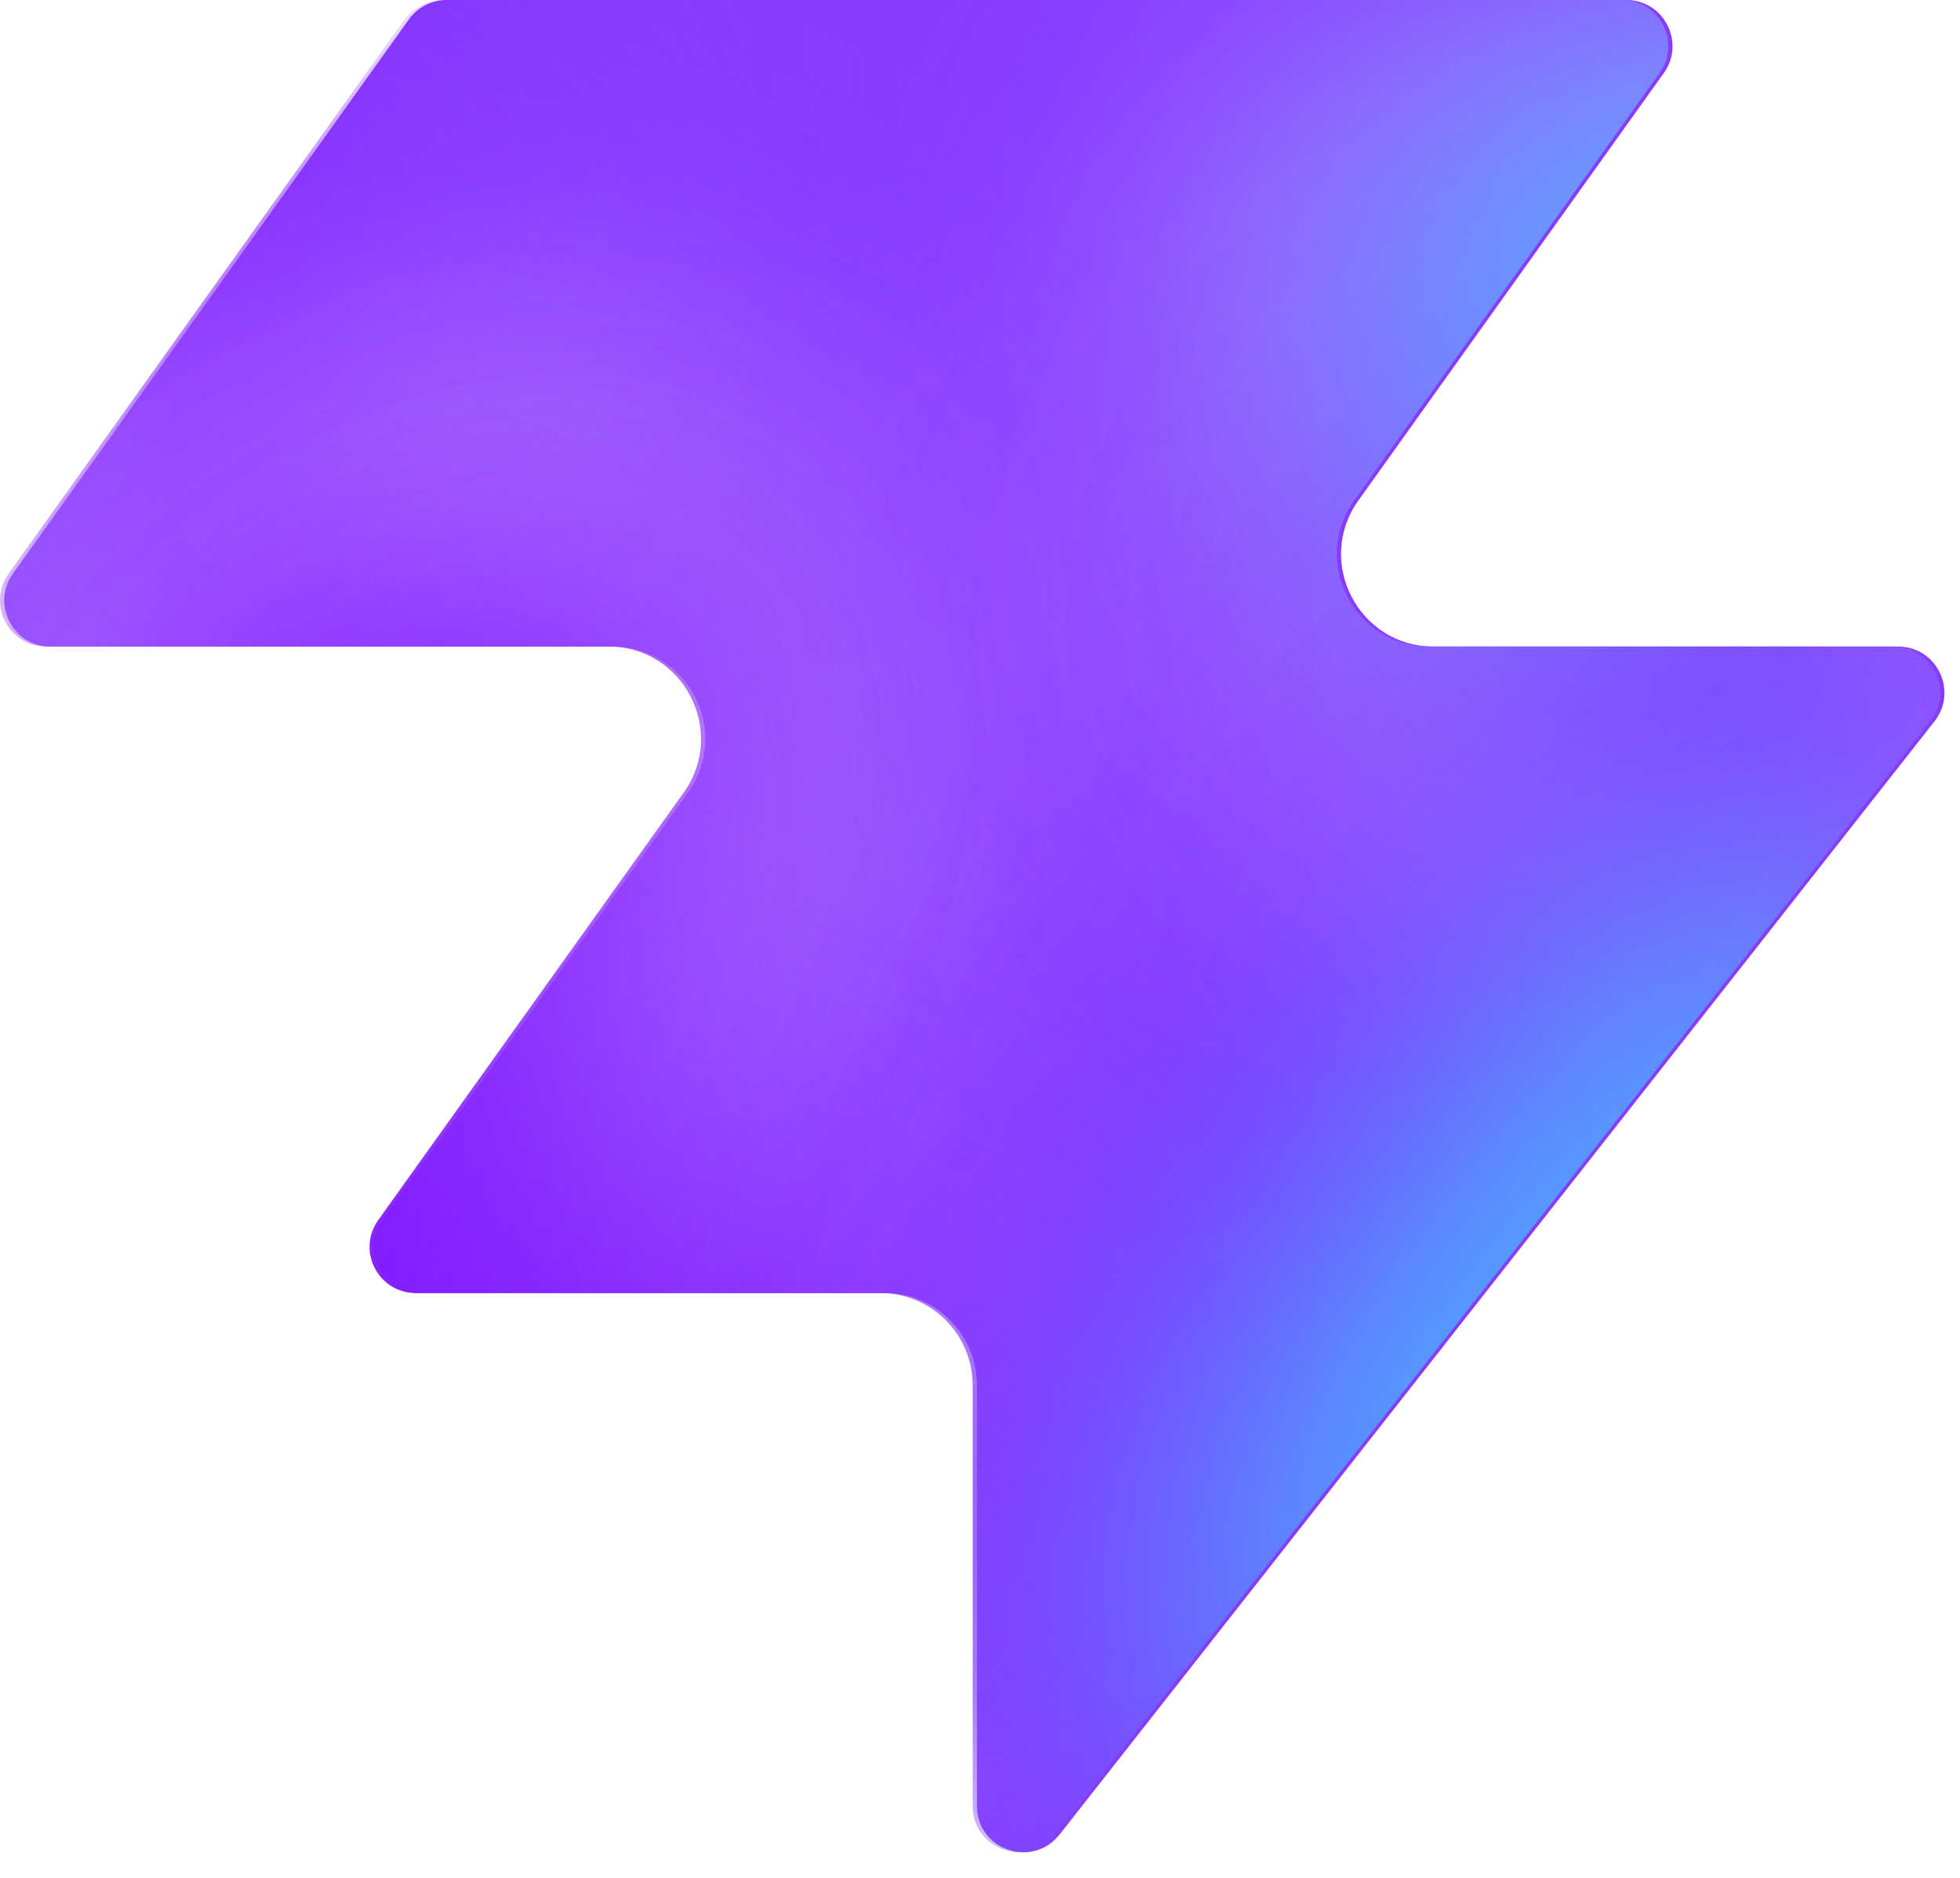
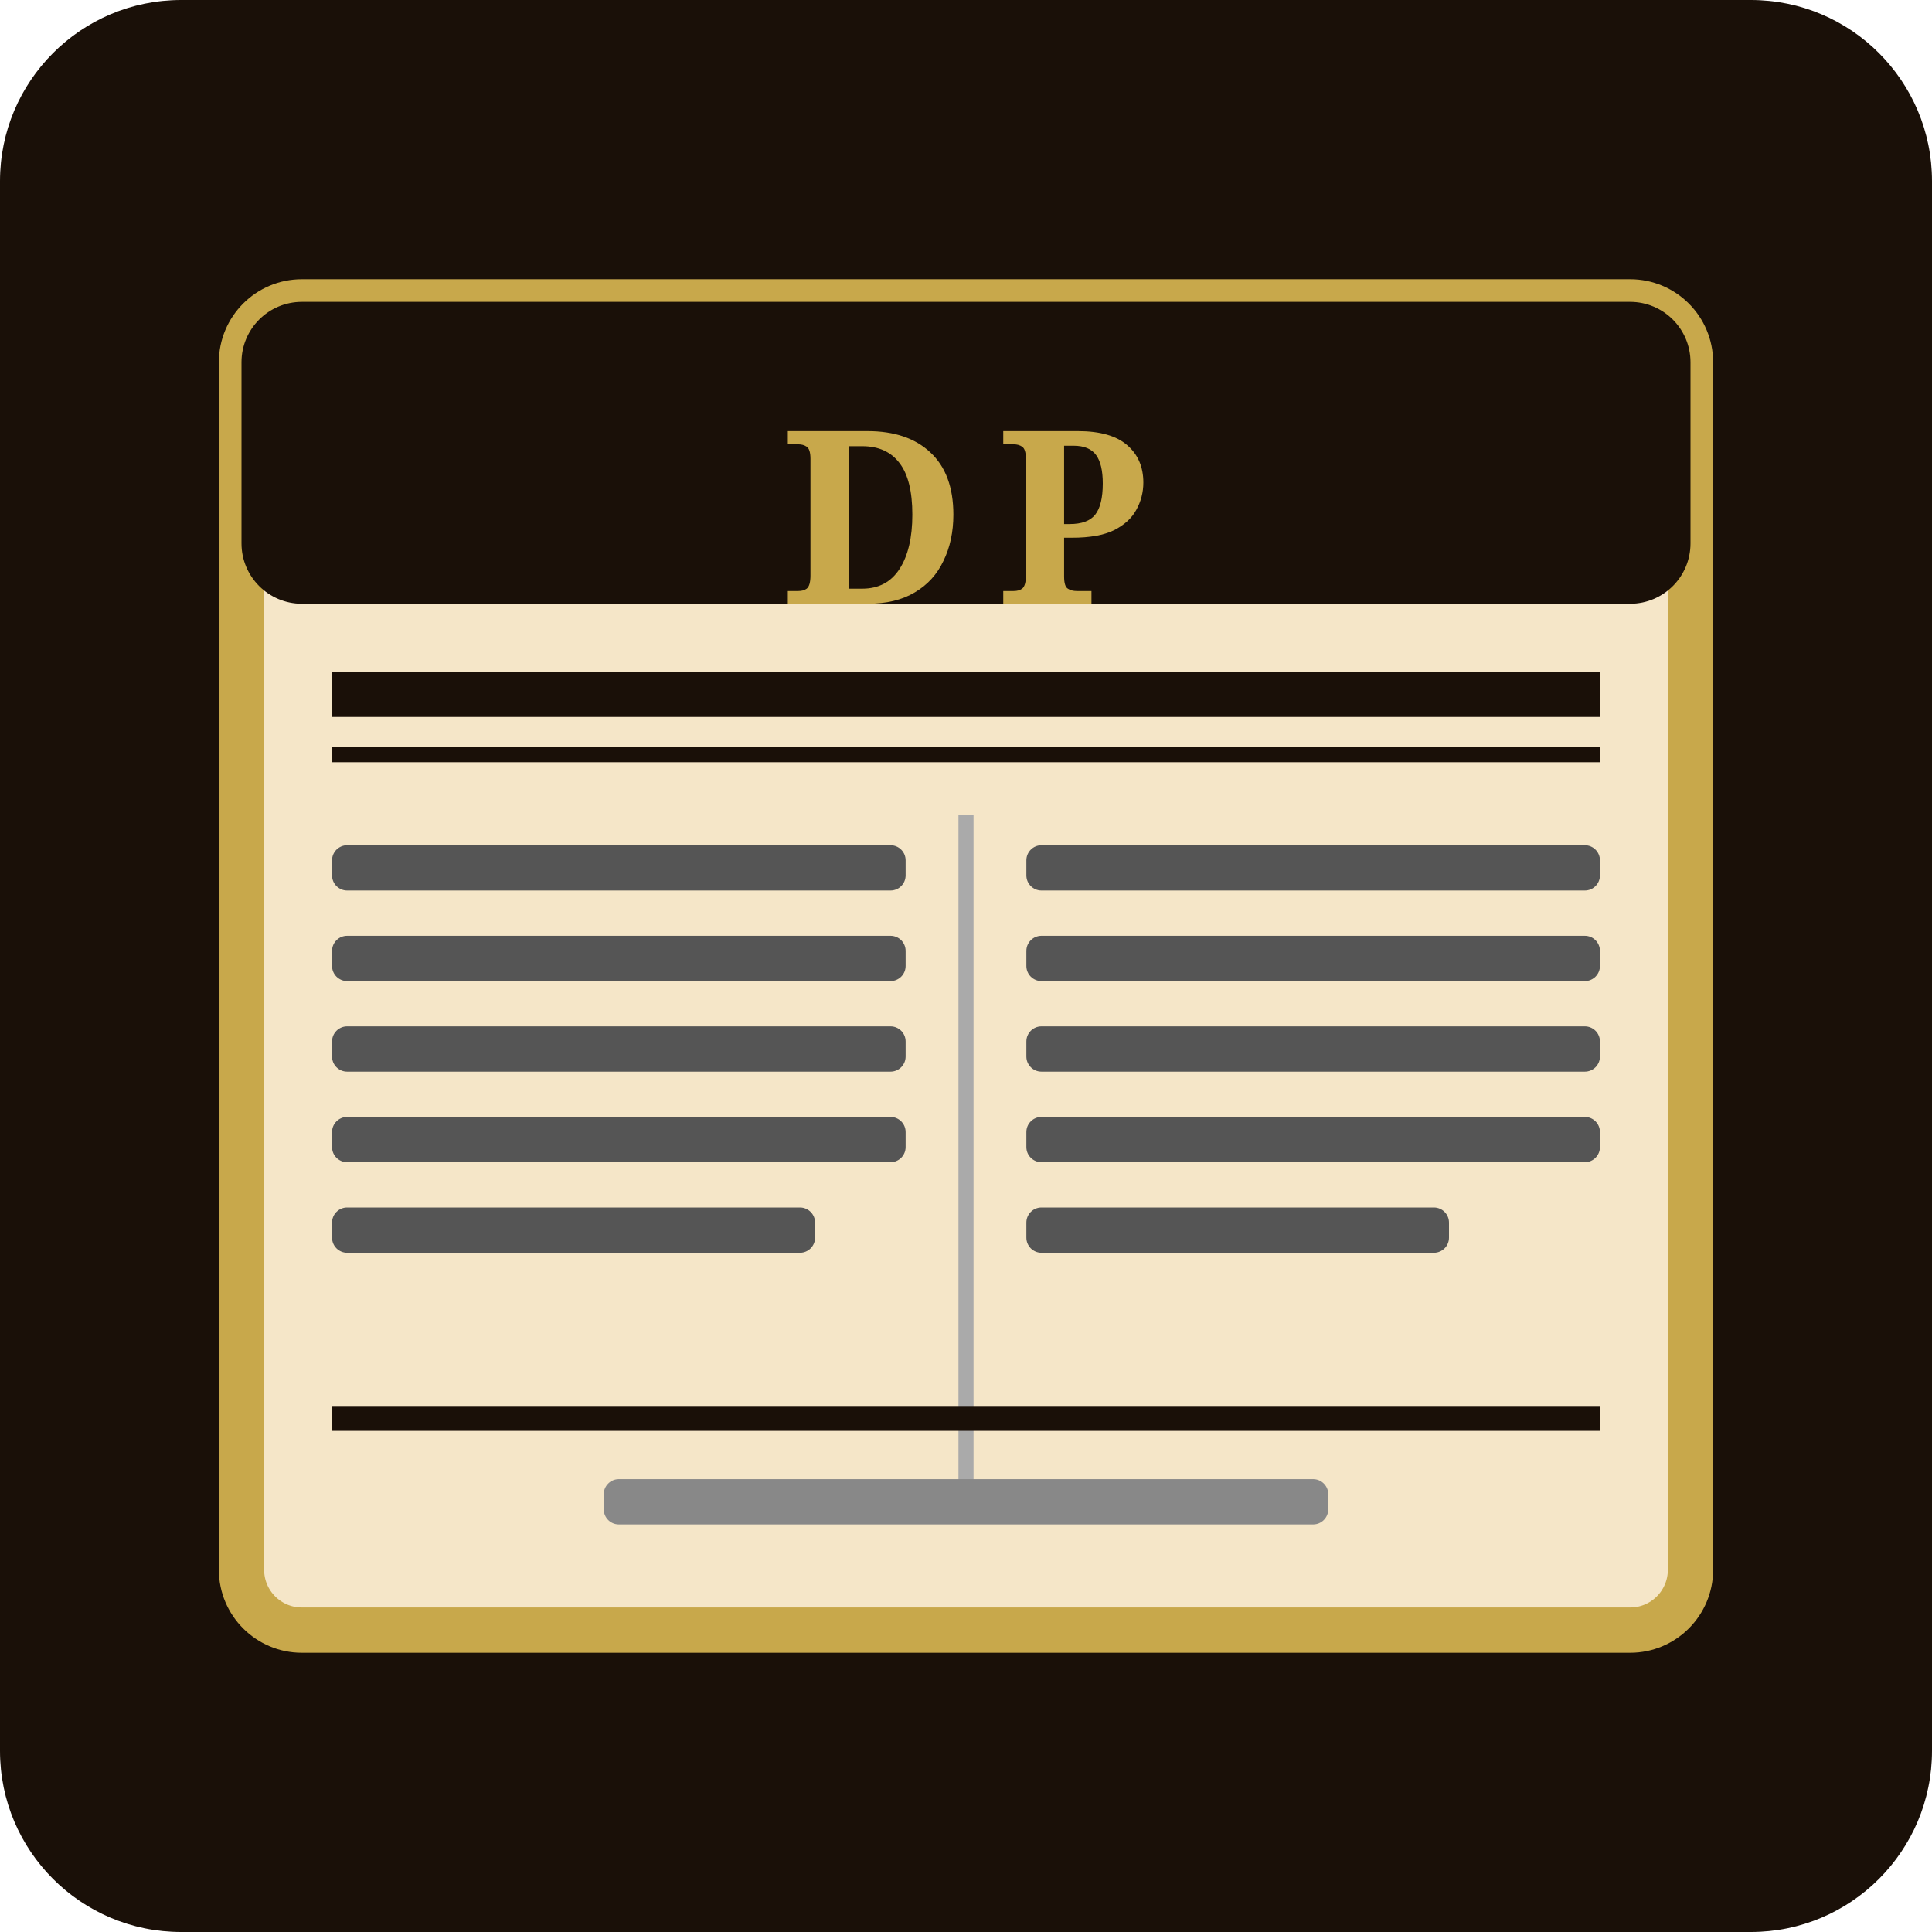
- <svg xmlns="http://www.w3.org/2000/svg" width="48" height="46" fill="none" viewBox="0 0 48 46">
-   <path fill="#863bff" d="M25.946 44.938c-.664.845-2.021.375-2.021-.698V33.937a2.26 2.26 0 0 0-2.262-2.262H10.287c-.92 0-1.456-1.04-.92-1.788l7.48-10.471c1.07-1.497 0-3.578-1.842-3.578H1.237c-.92 0-1.456-1.04-.92-1.788L10.013.474c.214-.297.556-.474.92-.474h28.894c.92 0 1.456 1.04.92 1.788l-7.48 10.471c-1.07 1.498 0 3.579 1.842 3.579h11.377c.943 0 1.473 1.088.89 1.83L25.947 44.94z" style="fill:#863bff;fill:color(display-p3 .525 .23 1);fill-opacity:1" />
-   <mask id="a" width="48" height="46" x="0" y="0" maskUnits="userSpaceOnUse" style="mask-type:alpha">
-     <path fill="#000" d="M25.842 44.938c-.664.844-2.021.375-2.021-.698V33.937a2.26 2.26 0 0 0-2.262-2.262H10.183c-.92 0-1.456-1.04-.92-1.788l7.48-10.471c1.07-1.498 0-3.579-1.842-3.579H1.133c-.92 0-1.456-1.04-.92-1.787L9.91.473c.214-.297.556-.474.92-.474h28.894c.92 0 1.456 1.04.92 1.788l-7.48 10.471c-1.07 1.498 0 3.578 1.842 3.578h11.377c.943 0 1.473 1.088.89 1.832L25.843 44.94z" style="fill:#000;fill-opacity:1" />
-   </mask>
-   <g mask="url(#a)">
-     <g filter="url(#b)">
-       <ellipse cx="5.508" cy="14.704" fill="#ede6ff" rx="5.508" ry="14.704" style="fill:#ede6ff;fill:color(display-p3 .927 .903 1);fill-opacity:1" transform="matrix(.00324 1 1 -.00324 -4.47 31.516)" />
-     </g>
-     <g filter="url(#c)">
-       <ellipse cx="10.399" cy="29.851" fill="#ede6ff" rx="10.399" ry="29.851" style="fill:#ede6ff;fill:color(display-p3 .927 .903 1);fill-opacity:1" transform="matrix(.00324 1 1 -.00324 -39.328 7.883)" />
-     </g>
-     <g filter="url(#d)">
-       <ellipse cx="5.508" cy="30.487" fill="#7e14ff" rx="5.508" ry="30.487" style="fill:#7e14ff;fill:color(display-p3 .492 .077 1);fill-opacity:1" transform="rotate(89.814 -25.913 -14.639)scale(1 -1)" />
-     </g>
-     <g filter="url(#e)">
-       <ellipse cx="5.508" cy="30.599" fill="#7e14ff" rx="5.508" ry="30.599" style="fill:#7e14ff;fill:color(display-p3 .492 .077 1);fill-opacity:1" transform="rotate(89.814 -32.644 -3.334)scale(1 -1)" />
-     </g>
-     <g filter="url(#f)">
-       <ellipse cx="5.508" cy="30.599" fill="#7e14ff" rx="5.508" ry="30.599" style="fill:#7e14ff;fill:color(display-p3 .492 .077 1);fill-opacity:1" transform="matrix(.00324 1 1 -.00324 -34.34 30.47)" />
-     </g>
-     <g filter="url(#g)">
-       <ellipse cx="14.072" cy="22.078" fill="#ede6ff" rx="14.072" ry="22.078" style="fill:#ede6ff;fill:color(display-p3 .927 .903 1);fill-opacity:1" transform="rotate(93.35 24.506 48.493)scale(-1 1)" />
-     </g>
-     <g filter="url(#h)">
-       <ellipse cx="3.47" cy="21.501" fill="#7e14ff" rx="3.47" ry="21.501" style="fill:#7e14ff;fill:color(display-p3 .492 .077 1);fill-opacity:1" transform="rotate(89.009 28.708 47.59)scale(-1 1)" />
-     </g>
-     <g filter="url(#i)">
-       <ellipse cx="3.47" cy="21.501" fill="#7e14ff" rx="3.47" ry="21.501" style="fill:#7e14ff;fill:color(display-p3 .492 .077 1);fill-opacity:1" transform="rotate(89.009 28.708 47.59)scale(-1 1)" />
-     </g>
-     <g filter="url(#j)">
-       <ellipse cx=".387" cy="8.972" fill="#7e14ff" rx="4.407" ry="29.108" style="fill:#7e14ff;fill:color(display-p3 .492 .077 1);fill-opacity:1" transform="rotate(39.51 .387 8.972)" />
-     </g>
-     <g filter="url(#k)">
-       <ellipse cx="47.523" cy="-6.092" fill="#7e14ff" rx="4.407" ry="29.108" style="fill:#7e14ff;fill:color(display-p3 .492 .077 1);fill-opacity:1" transform="rotate(37.892 47.523 -6.092)" />
-     </g>
-     <g filter="url(#l)">
-       <ellipse cx="41.412" cy="6.333" fill="#47bfff" rx="5.971" ry="9.665" style="fill:#47bfff;fill:color(display-p3 .28 .748 1);fill-opacity:1" transform="rotate(37.892 41.412 6.333)" />
-     </g>
-     <g filter="url(#m)">
-       <ellipse cx="-1.879" cy="38.332" fill="#7e14ff" rx="4.407" ry="29.108" style="fill:#7e14ff;fill:color(display-p3 .492 .077 1);fill-opacity:1" transform="rotate(37.892 -1.88 38.332)" />
-     </g>
-     <g filter="url(#n)">
-       <ellipse cx="-1.879" cy="38.332" fill="#7e14ff" rx="4.407" ry="29.108" style="fill:#7e14ff;fill:color(display-p3 .492 .077 1);fill-opacity:1" transform="rotate(37.892 -1.88 38.332)" />
-     </g>
-     <g filter="url(#o)">
-       <ellipse cx="35.651" cy="29.907" fill="#7e14ff" rx="4.407" ry="29.108" style="fill:#7e14ff;fill:color(display-p3 .492 .077 1);fill-opacity:1" transform="rotate(37.892 35.651 29.907)" />
-     </g>
-     <g filter="url(#p)">
-       <ellipse cx="38.418" cy="32.4" fill="#47bfff" rx="5.971" ry="15.297" style="fill:#47bfff;fill:color(display-p3 .28 .748 1);fill-opacity:1" transform="rotate(37.892 38.418 32.4)" />
-     </g>
-   </g>
-   <defs>
-     <filter id="b" width="60.045" height="41.654" x="-19.77" y="16.149" color-interpolation-filters="sRGB" filterUnits="userSpaceOnUse">
-       <feFlood flood-opacity="0" result="BackgroundImageFix" />
-       <feBlend in="SourceGraphic" in2="BackgroundImageFix" result="shape" />
-       <feGaussianBlur result="effect1_foregroundBlur_2002_17158" stdDeviation="7.659" />
-     </filter>
-     <filter id="c" width="90.34" height="51.437" x="-54.613" y="-7.533" color-interpolation-filters="sRGB" filterUnits="userSpaceOnUse">
-       <feFlood flood-opacity="0" result="BackgroundImageFix" />
-       <feBlend in="SourceGraphic" in2="BackgroundImageFix" result="shape" />
-       <feGaussianBlur result="effect1_foregroundBlur_2002_17158" stdDeviation="7.659" />
-     </filter>
-     <filter id="d" width="79.355" height="29.4" x="-49.64" y="2.03" color-interpolation-filters="sRGB" filterUnits="userSpaceOnUse">
-       <feFlood flood-opacity="0" result="BackgroundImageFix" />
-       <feBlend in="SourceGraphic" in2="BackgroundImageFix" result="shape" />
-       <feGaussianBlur result="effect1_foregroundBlur_2002_17158" stdDeviation="4.596" />
-     </filter>
-     <filter id="e" width="79.579" height="29.4" x="-45.045" y="20.029" color-interpolation-filters="sRGB" filterUnits="userSpaceOnUse">
-       <feFlood flood-opacity="0" result="BackgroundImageFix" />
-       <feBlend in="SourceGraphic" in2="BackgroundImageFix" result="shape" />
-       <feGaussianBlur result="effect1_foregroundBlur_2002_17158" stdDeviation="4.596" />
-     </filter>
-     <filter id="f" width="79.579" height="29.4" x="-43.513" y="21.178" color-interpolation-filters="sRGB" filterUnits="userSpaceOnUse">
-       <feFlood flood-opacity="0" result="BackgroundImageFix" />
-       <feBlend in="SourceGraphic" in2="BackgroundImageFix" result="shape" />
-       <feGaussianBlur result="effect1_foregroundBlur_2002_17158" stdDeviation="4.596" />
-     </filter>
-     <filter id="g" width="74.749" height="58.852" x="15.756" y="-17.901" color-interpolation-filters="sRGB" filterUnits="userSpaceOnUse">
-       <feFlood flood-opacity="0" result="BackgroundImageFix" />
-       <feBlend in="SourceGraphic" in2="BackgroundImageFix" result="shape" />
-       <feGaussianBlur result="effect1_foregroundBlur_2002_17158" stdDeviation="7.659" />
-     </filter>
-     <filter id="h" width="61.377" height="25.362" x="23.548" y="2.284" color-interpolation-filters="sRGB" filterUnits="userSpaceOnUse">
-       <feFlood flood-opacity="0" result="BackgroundImageFix" />
-       <feBlend in="SourceGraphic" in2="BackgroundImageFix" result="shape" />
-       <feGaussianBlur result="effect1_foregroundBlur_2002_17158" stdDeviation="4.596" />
-     </filter>
-     <filter id="i" width="61.377" height="25.362" x="23.548" y="2.284" color-interpolation-filters="sRGB" filterUnits="userSpaceOnUse">
-       <feFlood flood-opacity="0" result="BackgroundImageFix" />
-       <feBlend in="SourceGraphic" in2="BackgroundImageFix" result="shape" />
-       <feGaussianBlur result="effect1_foregroundBlur_2002_17158" stdDeviation="4.596" />
-     </filter>
-     <filter id="j" width="56.045" height="63.649" x="-27.636" y="-22.853" color-interpolation-filters="sRGB" filterUnits="userSpaceOnUse">
-       <feFlood flood-opacity="0" result="BackgroundImageFix" />
-       <feBlend in="SourceGraphic" in2="BackgroundImageFix" result="shape" />
-       <feGaussianBlur result="effect1_foregroundBlur_2002_17158" stdDeviation="4.596" />
-     </filter>
-     <filter id="k" width="54.814" height="64.646" x="20.116" y="-38.415" color-interpolation-filters="sRGB" filterUnits="userSpaceOnUse">
-       <feFlood flood-opacity="0" result="BackgroundImageFix" />
-       <feBlend in="SourceGraphic" in2="BackgroundImageFix" result="shape" />
-       <feGaussianBlur result="effect1_foregroundBlur_2002_17158" stdDeviation="4.596" />
-     </filter>
-     <filter id="l" width="33.541" height="35.313" x="24.641" y="-11.323" color-interpolation-filters="sRGB" filterUnits="userSpaceOnUse">
-       <feFlood flood-opacity="0" result="BackgroundImageFix" />
-       <feBlend in="SourceGraphic" in2="BackgroundImageFix" result="shape" />
-       <feGaussianBlur result="effect1_foregroundBlur_2002_17158" stdDeviation="4.596" />
-     </filter>
-     <filter id="m" width="54.814" height="64.646" x="-29.286" y="6.009" color-interpolation-filters="sRGB" filterUnits="userSpaceOnUse">
-       <feFlood flood-opacity="0" result="BackgroundImageFix" />
-       <feBlend in="SourceGraphic" in2="BackgroundImageFix" result="shape" />
-       <feGaussianBlur result="effect1_foregroundBlur_2002_17158" stdDeviation="4.596" />
-     </filter>
-     <filter id="n" width="54.814" height="64.646" x="-29.286" y="6.009" color-interpolation-filters="sRGB" filterUnits="userSpaceOnUse">
-       <feFlood flood-opacity="0" result="BackgroundImageFix" />
-       <feBlend in="SourceGraphic" in2="BackgroundImageFix" result="shape" />
-       <feGaussianBlur result="effect1_foregroundBlur_2002_17158" stdDeviation="4.596" />
-     </filter>
-     <filter id="o" width="54.814" height="64.646" x="8.244" y="-2.416" color-interpolation-filters="sRGB" filterUnits="userSpaceOnUse">
-       <feFlood flood-opacity="0" result="BackgroundImageFix" />
-       <feBlend in="SourceGraphic" in2="BackgroundImageFix" result="shape" />
-       <feGaussianBlur result="effect1_foregroundBlur_2002_17158" stdDeviation="4.596" />
-     </filter>
-     <filter id="p" width="39.409" height="43.623" x="18.713" y="10.588" color-interpolation-filters="sRGB" filterUnits="userSpaceOnUse">
-       <feFlood flood-opacity="0" result="BackgroundImageFix" />
-       <feBlend in="SourceGraphic" in2="BackgroundImageFix" result="shape" />
-       <feGaussianBlur result="effect1_foregroundBlur_2002_17158" stdDeviation="4.596" />
-     </filter>
-   </defs>
+ <svg xmlns="http://www.w3.org/2000/svg" viewBox="0 0 64 64">
+   <rect width="64" height="64" rx="6" fill="#1a1008" />
+   <rect x="8" y="10" width="48" height="44" rx="2" fill="#f5e6c8" stroke="#c8a84b" stroke-width="1.5" />
+   <rect x="8" y="10" width="48" height="10" rx="2" fill="#1a1008" />
+   <text x="32" y="20" font-family="Georgia, serif" font-size="8" font-weight="bold" fill="#c8a84b" text-anchor="middle" letter-spacing="1">DP</text>
+   <line x1="11" y1="23" x2="53" y2="23" stroke="#1a1008" stroke-width="1.5" />
+   <line x1="11" y1="25" x2="53" y2="25" stroke="#1a1008" stroke-width="0.5" />
+   <rect x="11" y="28" width="19" height="1.5" rx="0.5" fill="#555" />
+   <rect x="11" y="31" width="19" height="1.5" rx="0.5" fill="#555" />
+   <rect x="11" y="34" width="19" height="1.5" rx="0.5" fill="#555" />
+   <rect x="11" y="37" width="19" height="1.5" rx="0.5" fill="#555" />
+   <rect x="11" y="40" width="16" height="1.5" rx="0.5" fill="#555" />
+   <rect x="34" y="28" width="19" height="1.5" rx="0.5" fill="#555" />
+   <rect x="34" y="31" width="19" height="1.5" rx="0.5" fill="#555" />
+   <rect x="34" y="34" width="19" height="1.5" rx="0.5" fill="#555" />
+   <rect x="34" y="37" width="19" height="1.5" rx="0.5" fill="#555" />
+   <rect x="34" y="40" width="14" height="1.5" rx="0.5" fill="#555" />
+   <line x1="32" y1="27" x2="32" y2="50" stroke="#aaa" stroke-width="0.5" />
+   <line x1="11" y1="47" x2="53" y2="47" stroke="#1a1008" stroke-width="0.8" />
+   <rect x="20" y="49" width="24" height="1.5" rx="0.5" fill="#888" />
</svg>
